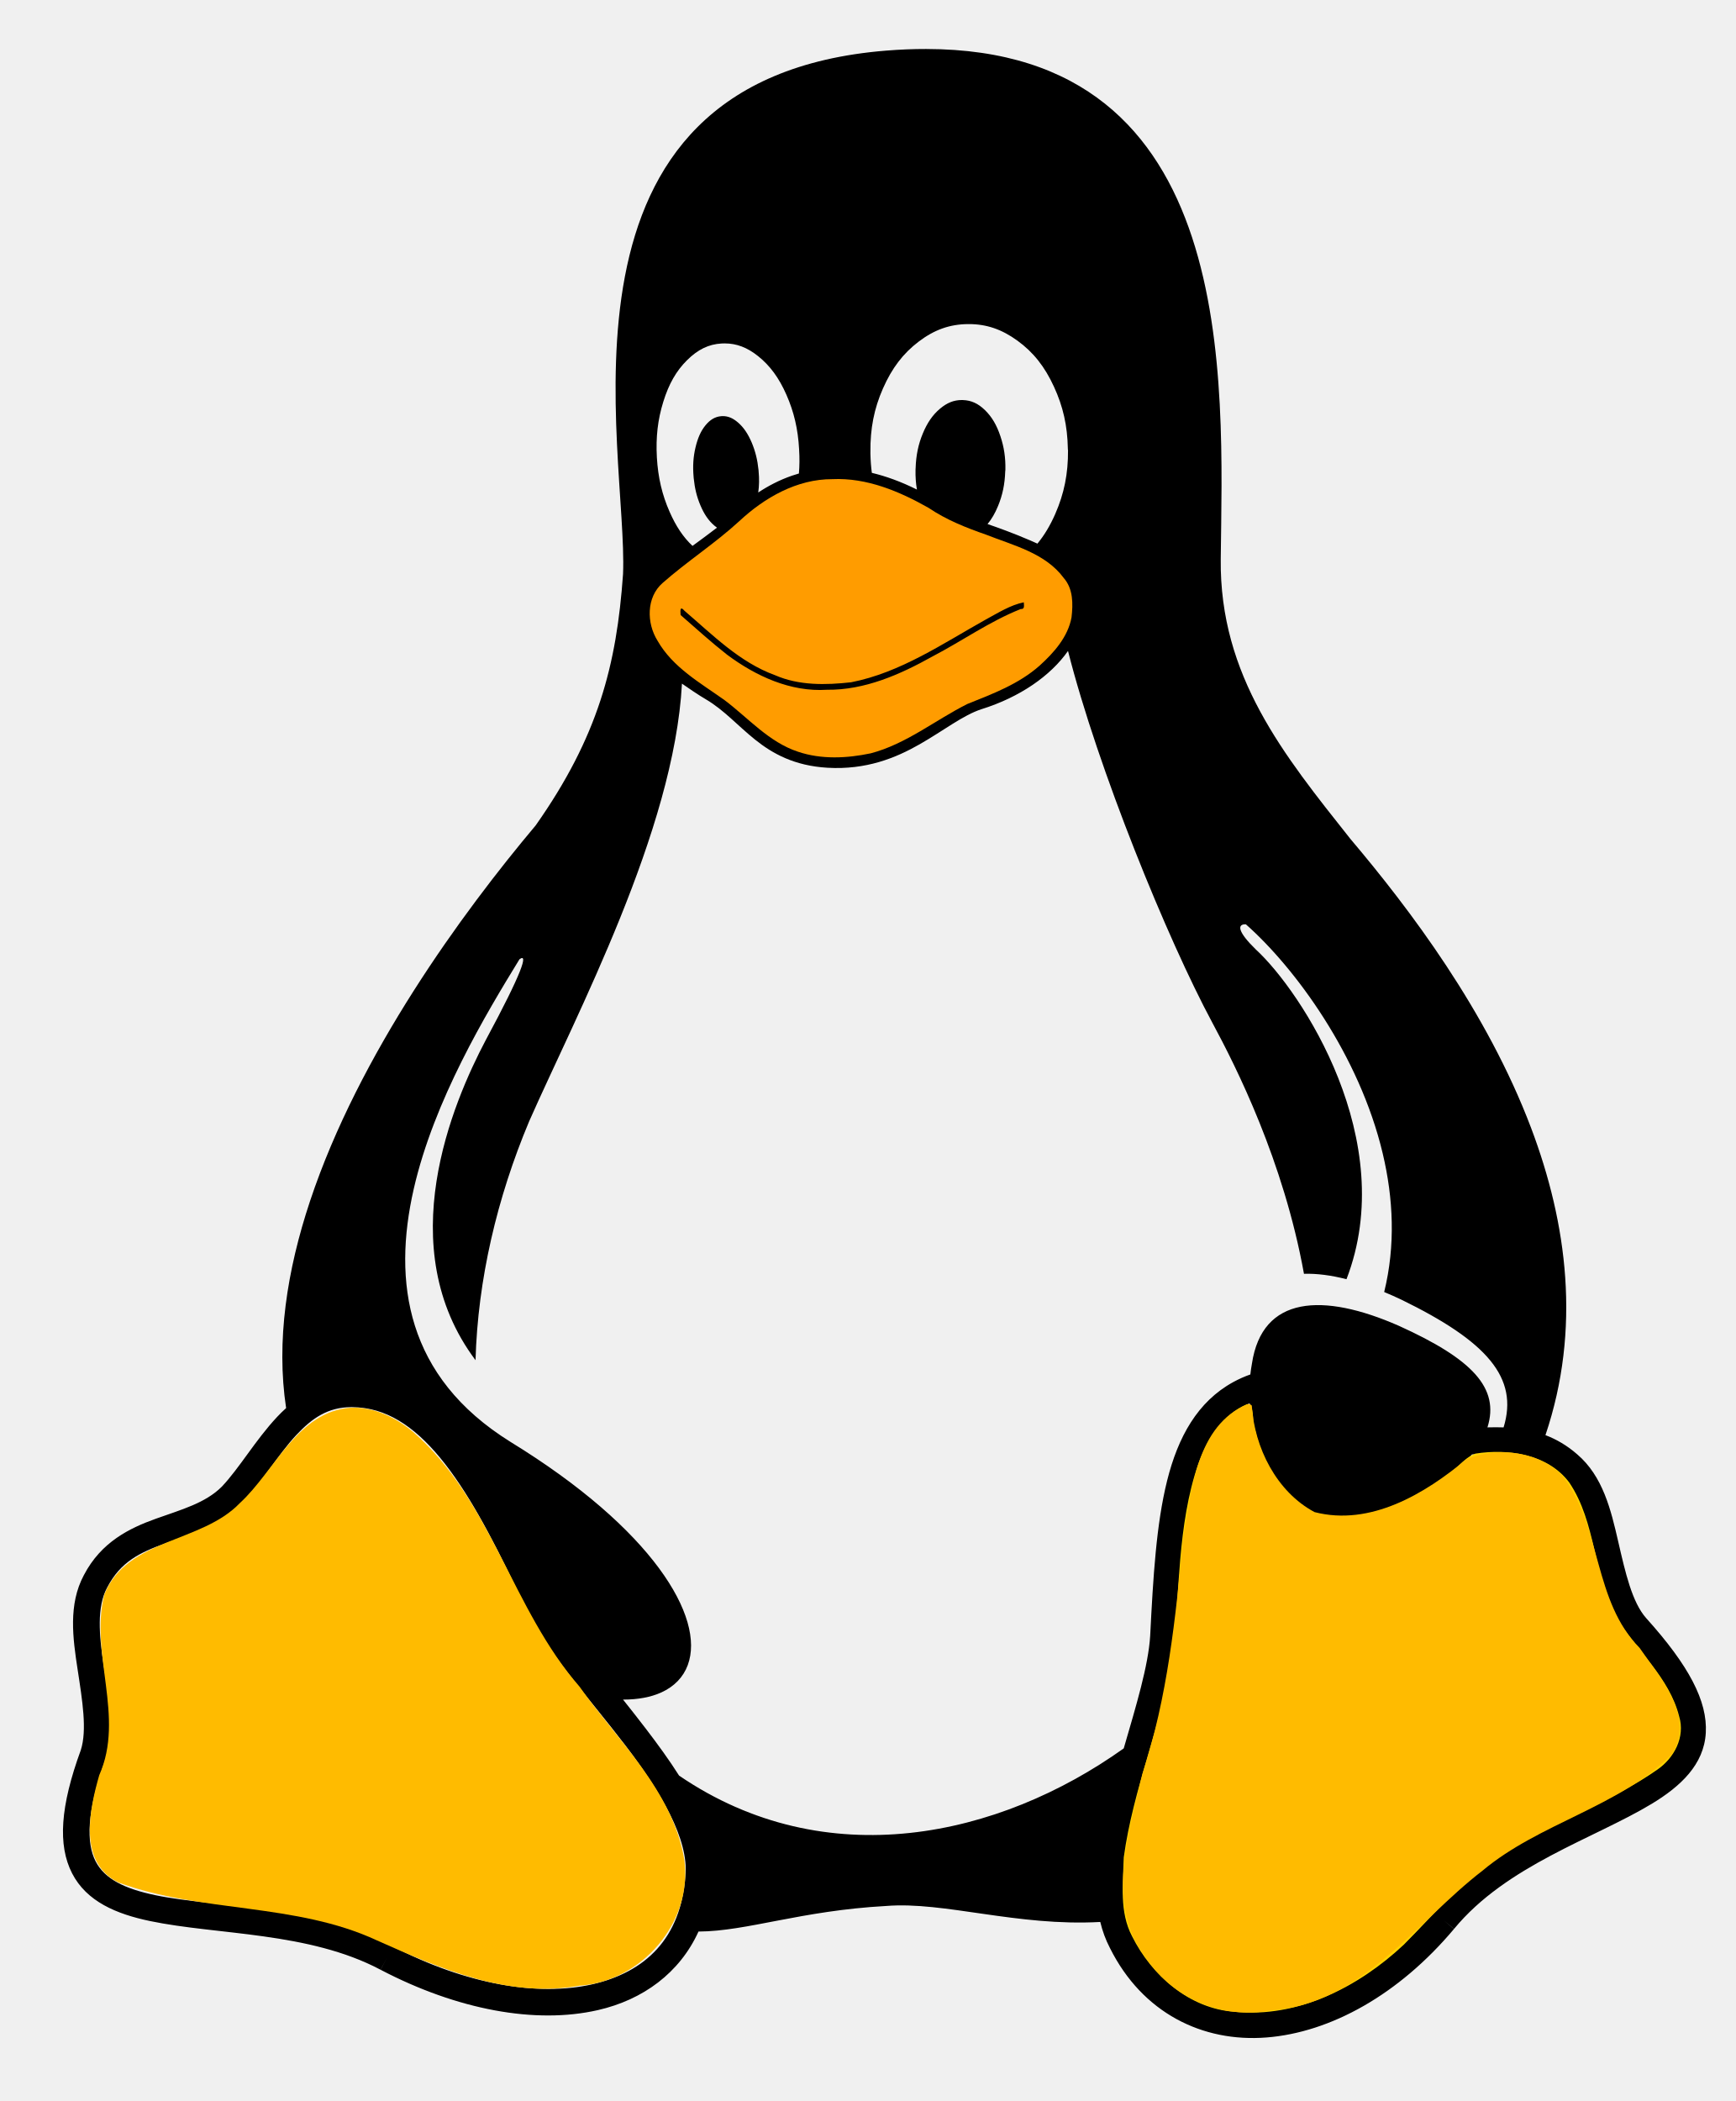
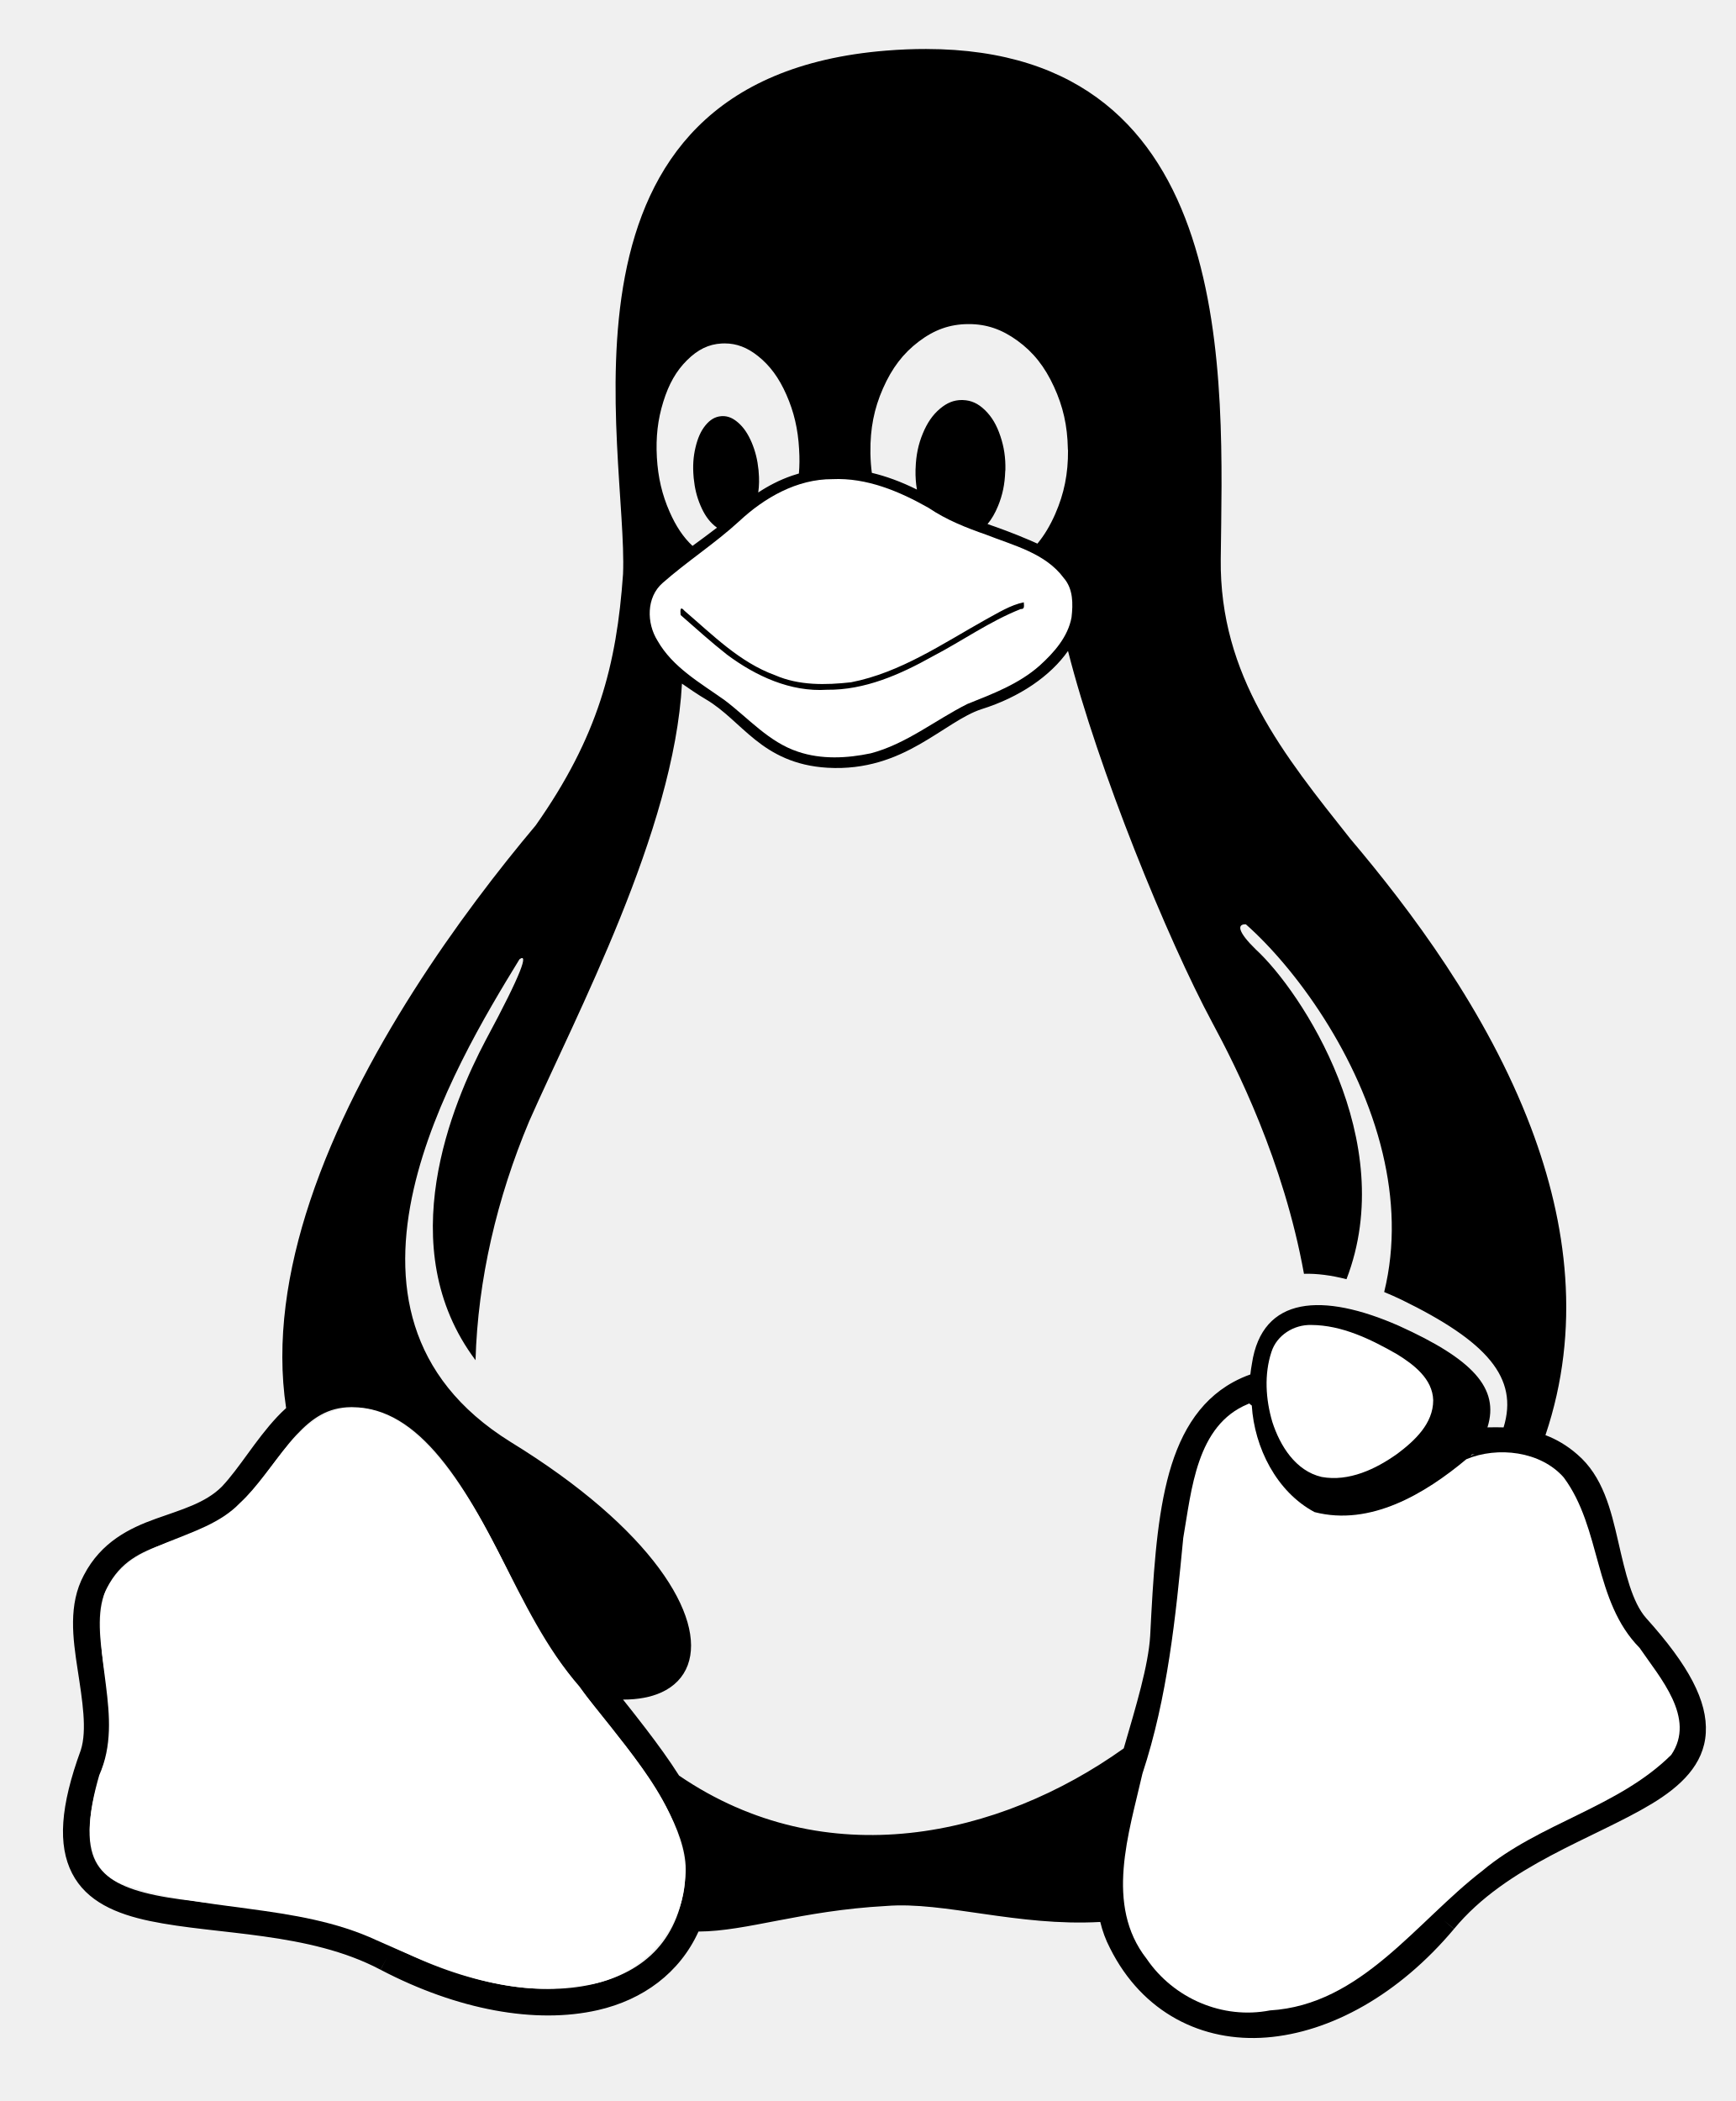
<svg xmlns="http://www.w3.org/2000/svg" width="708.661" height="857.815" id="svg3007" version="1.1">
  <defs id="defs3009" />
  <g id="layer1" transform="translate(-35.43307,63.88618)" style="display:inline">
    <g transform="matrix(0.9115913,0,0,0.9115913,-140.973,1091.303)" style="font-style:normal;font-weight:normal;font-size:429.753px;line-height:125%;font-family:Sans;letter-spacing:0px;word-spacing:0px;fill:#000000;fill-opacity:1;stroke:none" id="text2999" />
    <g id="layer2">
      <g id="g4241">
        <path id="path154" d="m 413.654,-43.886 c -5.215,-0.01 -10.655,0.209 -16.328,0.662 C 253.956,-31.678 291.979,119.785 289.851,170.505 c -2.618,37.091 -10.139,66.322 -35.648,102.583 -29.97,35.64 -72.165,93.324 -92.154,153.371 -9.434,28.34 -13.923,57.225 -9.777,84.563 -1.299,1.163 -2.535,2.381 -3.711,3.637 -8.799,9.394 -15.301,20.776 -22.545,28.44 -6.768,6.752 -16.411,9.32 -27.008,13.121 -10.601,3.804 -22.24,9.411 -29.305,22.968 0,0 0,0.005 -0.005,0.007 -0.012,0.022 -0.024,0.044 -0.036,0.067 l 0,0 c -6.396,11.946 -4.494,25.702 -2.541,38.447 1.953,12.745 3.931,24.788 1.306,32.959 -8.39,22.932 -9.461,38.794 -3.555,50.301 5.919,11.53 18.089,16.619 31.843,19.492 27.509,5.745 64.763,4.318 94.124,19.879 l 2.524,-4.762 -2.497,4.776 c 31.432,16.433 63.298,22.271 88.721,16.464 18.432,-4.21 33.395,-15.185 41.079,-32.074 19.885,-0.098 41.705,-8.52 76.659,-10.444 23.713,-1.91 53.334,8.421 87.405,6.529 0.891,3.697 2.18,7.252 3.944,10.631 0.018,0.035 0.035,0.069 0.053,0.103 13.208,26.411 37.749,38.492 63.903,36.428 26.188,-2.067 54.031,-17.508 76.538,-44.293 l -4.126,-3.468 4.158,3.429 c 21.452,-26.012 57.06,-36.798 80.671,-51.038 11.805,-7.12 21.385,-16.036 22.125,-28.986 0.74,-12.943 -6.859,-27.448 -24.332,-46.844 0,0 -0.005,-0.005 -0.005,-0.005 -0.007,-0.009 -0.014,-0.016 -0.02,-0.024 -5.741,-6.488 -8.48,-18.512 -11.423,-31.317 -2.941,-12.797 -6.224,-26.602 -16.731,-35.548 l 0,0 c -0.021,-0.018 -0.042,-0.035 -0.063,-0.053 0,0 0,0 0,0 -4.181,-3.644 -8.527,-6.117 -12.902,-7.778 14.607,-43.321 8.876,-86.459 -5.869,-125.44 C 642.551,348.783 610.958,307.097 586.829,278.58 559.822,244.514 533.405,212.171 533.926,164.401 534.73,91.494 541.945,-43.71 413.651,-43.885 Z m 17.369,112.321 c 7.28,0 13.498,2.134 19.884,6.77 6.488,4.709 11.163,10.604 14.93,18.837 3.698,8.023 5.477,15.872 5.651,25.186 0,0.244 0,0.453 0.07,0.698 0.07,9.558 -1.57,17.686 -5.198,25.988 -2.07,4.737 -4.447,8.713 -7.293,12.156 -0.966,-0.464 -1.969,-0.91 -3.01,-1.338 l 0,0 c -7.212,-3.089 -12.745,-5.055 -17.357,-6.655 1.672,-2.009 3.063,-4.392 4.287,-7.371 1.849,-4.5 2.756,-8.895 2.93,-14.128 0,-0.209 0.07,-0.384 0.07,-0.628 0.105,-5.023 -0.558,-9.314 -2.023,-13.709 -1.535,-4.605 -3.488,-7.918 -6.314,-10.674 -2.826,-2.756 -5.651,-4.012 -9.035,-4.116 -0.159,-0.01 -0.317,-0.01 -0.473,-0.01 -3.183,0.01 -5.947,1.101 -8.806,3.495 -3,2.512 -5.232,5.721 -7.081,10.186 -1.849,4.465 -2.756,8.895 -2.93,14.163 -0.035,0.209 -0.035,0.384 -0.035,0.593 -0.06,2.895 0.124,5.548 0.57,8.123 -6.513,-3.245 -12.65,-5.457 -18.41,-6.828 -0.328,-2.491 -0.518,-5.061 -0.579,-7.748 l 0,-0.733 c -0.105,-9.523 1.465,-17.686 5.128,-25.988 3.663,-8.302 8.198,-14.267 14.581,-19.116 6.384,-4.849 12.663,-7.081 20.093,-7.151 0.116,0 0.232,0 0.348,0 z m -99.642,7.889 c 4.829,0.011 9.151,1.625 13.621,5.194 4.849,3.872 8.511,8.825 11.581,15.802 3.07,6.977 4.709,13.953 5.163,22.186 l 0,0.069 c 0.22,3.458 0.193,6.712 -0.08,9.864 -0.955,0.271 -1.891,0.565 -2.808,0.881 -5.207,1.792 -9.796,4.235 -13.796,6.876 0.391,-2.763 0.449,-5.566 0.149,-8.691 -0.035,-0.174 -0.035,-0.314 -0.035,-0.488 -0.419,-4.151 -1.291,-7.639 -2.756,-11.163 -1.57,-3.663 -3.314,-6.244 -5.616,-8.232 -2.086,-1.802 -4.058,-2.629 -6.227,-2.613 -0.224,0 -0.451,0.012 -0.68,0.031 -2.442,0.209 -4.465,1.395 -6.384,3.732 -1.919,2.337 -3.174,5.232 -4.081,9.07 -0.907,3.837 -1.151,7.605 -0.767,11.93 0,0.174 0.035,0.314 0.035,0.488 0.419,4.186 1.256,7.674 2.756,11.198 1.535,3.628 3.314,6.209 5.616,8.197 0.386,0.333 0.767,0.632 1.147,0.899 -2.395,1.843 -3.538,2.693 -5.501,4.135 -1.259,0.924 -2.758,2.023 -4.5,3.307 -3.8,-3.559 -6.764,-8.033 -9.355,-13.923 -3.07,-6.977 -4.709,-13.953 -5.198,-22.186 l 0,-0.069 c -0.453,-8.232 0.349,-15.314 2.616,-22.639 2.267,-7.326 5.302,-12.628 9.698,-16.988 4.395,-4.36 8.825,-6.558 14.163,-6.837 0.417,-0.023 0.83,-0.033 1.239,-0.031 z m 45.317,57.114 c 11.225,-0.043 24.732,3.637 41.085,14.151 10.044,6.532 17.86,7.078 35.858,14.786 l 0.022,0.01 0.022,0.009 c 8.659,3.553 13.742,8.184 16.225,13.06 2.483,4.877 2.544,10.165 0.465,15.728 -4.157,11.126 -17.425,22.836 -36.044,28.65 l -0.018,0.008 -0.017,0.008 c -9.079,2.95 -16.995,9.463 -26.328,14.8 -9.333,5.337 -19.893,9.641 -34.253,8.81 0,-7e-5 0,0 0,0 -12.225,-0.713 -19.532,-4.863 -26.14,-10.173 -6.608,-5.31 -12.366,-11.982 -20.797,-16.933 l -0.022,-0.013 -0.022,-0.013 c -13.581,-7.676 -20.996,-16.555 -23.323,-24.251 -2.327,-7.697 -0.143,-14.267 6.595,-19.317 7.576,-5.677 12.838,-9.539 16.344,-12.112 3.482,-2.555 4.931,-3.514 6.04,-4.578 0.006,-0.009 0.012,-0.012 0.018,-0.017 0,0 0.005,-0.009 0.005,-0.009 5.692,-5.388 14.766,-15.205 28.444,-19.913 4.708,-1.621 9.961,-2.666 15.84,-2.689 z m 78.491,46.422 c -4.844,0.289 -9.917,2.783 -15.824,6.081 -5.907,3.298 -12.55,7.516 -19.748,11.671 -14.397,8.309 -30.971,16.254 -47.441,16.254 -16.496,0 -29.676,-7.619 -39.561,-15.452 -4.943,-3.917 -9.022,-7.862 -12.281,-10.914 -1.63,-1.526 -3.043,-2.827 -4.362,-3.843 -1.318,-1.016 -2.392,-2.023 -4.598,-2.023 l -0.106,4.636 c -0.158,1.551 -0.32,1.503 -0.256,1.546 0.103,0.068 0.615,0.244 1.212,0.704 0.969,0.747 2.315,1.964 3.912,3.46 3.194,2.991 7.439,7.104 12.665,11.245 10.452,8.282 24.987,16.78 43.374,16.78 18.413,0 35.833,-8.606 50.511,-17.076 7.339,-4.235 14.004,-8.463 19.672,-11.627 5.668,-3.164 10.436,-5.149 13.197,-5.313 l -0.366,-6.128 z m 16.367,22.034 c 12.229,48.207 40.673,117.837 58.955,151.818 9.717,18.028 29.05,56.333 37.402,102.482 5.293,-0.162 11.12,0.607 17.361,2.203 21.838,-56.615 -18.519,-117.597 -36.973,-134.58 -7.451,-7.23 -7.809,-10.469 -4.115,-10.316 20.022,17.706 46.307,53.319 55.87,93.516 4.361,18.329 5.29,37.599 0.612,56.615 2.289,0.951 4.614,1.985 6.97,3.1 35.055,17.07 48.019,31.913 41.786,52.172 -2.053,-0.072 -4.073,-0.064 -6.042,-0.017 -0.184,0.005 -0.366,0.01 -0.549,0.014 5.076,-16.058 -6.169,-27.902 -36.136,-41.461 -31.081,-13.674 -55.848,-12.314 -60.034,15.418 -0.268,1.453 -0.483,2.933 -0.648,4.435 -2.322,0.806 -4.657,1.836 -6.997,3.117 -14.595,7.986 -22.56,22.476 -26.991,40.248 -4.427,17.758 -5.696,39.225 -6.918,63.358 0,0.005 0,0.009 0,0.013 -0.746,12.135 -5.735,28.547 -10.795,45.93 -50.915,36.319 -121.581,52.054 -181.579,11.108 -4.066,-6.432 -8.73,-12.805 -13.531,-19.091 -3.066,-4.014 -6.215,-8.003 -9.347,-11.937 6.159,0.005 11.394,-1.004 15.626,-2.922 5.262,-2.386 8.959,-6.218 10.788,-11.138 3.658,-9.839 -0.016,-23.719 -11.726,-39.57 -11.709,-15.849 -31.541,-33.736 -60.683,-51.608 0,0 -0.005,0 -0.005,-0.005 -21.409,-13.319 -33.382,-29.645 -38.986,-47.37 -5.605,-17.727 -4.819,-36.896 -0.499,-55.821 8.291,-36.326 29.594,-71.656 43.186,-93.828 3.659,-2.693 1.307,4.998 -13.76,32.979 -13.504,25.582 -38.75,84.62 -4.184,130.705 0.924,-32.796 8.756,-66.244 21.904,-97.531 19.152,-43.413 59.21,-118.696 62.392,-178.698 1.64,1.191 7.277,4.995 9.789,6.423 0.005,0.008 0.011,0.008 0.016,0.009 7.349,4.328 12.868,10.654 20.016,16.398 7.163,5.756 16.11,10.728 29.629,11.516 l 0,0 c 15.779,0.913 27.805,-3.974 37.657,-9.608 9.838,-5.625 17.697,-11.851 25.143,-14.281 0.012,-0.008 0.023,-0.008 0.034,-0.011 15.734,-4.92 28.244,-13.629 35.363,-23.786 z m 99.934,275.987 c 6.373,-0.029 14.093,2.095 22.543,5.876 22.744,10.5 29.86,19.5 23.651,32.72 -5.232,9.977 -27.627,25.848 -42.976,21.662 -15.663,-4.046 -23.302,-26.616 -20.756,-43.674 1.364,-11.583 7.916,-16.54 17.538,-16.585 z m -25.733,31.171 c 1.286,20.859 11.606,42.134 29.858,46.738 19.973,5.263 48.77,-11.875 60.929,-25.853 2.424,-0.097 4.795,-0.216 7.097,-0.271 10.665,-0.258 19.611,0.351 28.75,8.345 l 0.032,0.027 0.033,0.027 c 7.024,5.951 10.362,17.196 13.258,29.794 2.895,12.598 5.211,26.318 13.894,36.092 l 0.013,0.014 0.012,0.014 c 16.694,18.526 22.06,31.047 21.604,39.04 -0.457,7.992 -6.244,13.926 -16.929,20.371 -21.362,12.884 -59.212,24.088 -83.388,53.372 -20.992,24.982 -46.59,38.703 -69.134,40.482 -22.544,1.779 -41.994,-7.577 -53.461,-30.593 l -0.026,-0.052 -0.027,-0.051 c -7.114,-13.532 -4.15,-34.888 1.842,-57.414 5.993,-22.526 14.603,-45.656 15.755,-64.456 l 0,-0.029 0,-0.029 c 1.219,-24.087 2.567,-45.123 6.614,-61.353 4.046,-16.23 10.417,-27.223 21.706,-33.4 0.526,-0.288 1.048,-0.559 1.566,-0.815 z M 179.167,510.626 c 1.685,0.007 3.468,0.147 5.368,0.435 12.778,1.936 23.922,10.87 34.657,25.432 10.736,14.562 20.726,34.44 30.995,56.49 l 0.013,0.027 0.012,0.026 c 8.252,17.224 25.666,36.163 40.423,55.483 14.757,19.32 26.178,38.713 24.691,53.557 l -0.007,0.065 -0.005,0.064 c -1.924,25.316 -16.204,39.097 -38.126,44.104 -21.915,5.005 -51.625,0.016 -81.3,-15.493 -0.009,-0.005 -0.018,-0.009 -0.026,-0.014 -32.83,-17.388 -71.886,-15.661 -96.94,-20.894 -12.53,-2.617 -20.706,-6.552 -24.459,-13.862 -3.753,-7.31 -3.837,-20.064 4.138,-41.809 l 0.035,-0.096 0.032,-0.097 c 3.944,-12.165 1.025,-25.475 -0.89,-37.968 -1.915,-12.493 -2.851,-23.857 1.415,-31.777 l 0.02,-0.036 0.019,-0.037 c 5.462,-10.528 13.473,-14.292 23.416,-17.859 9.943,-3.567 21.733,-6.369 31.044,-15.7 l 0.048,-0.049 0.048,-0.05 c 8.607,-9.08 15.072,-20.462 22.639,-28.54 6.384,-6.816 12.774,-11.333 22.404,-11.4 0.111,0 0.223,0 0.336,0 z" style="color:#000000;font-style:normal;font-variant:normal;font-weight:normal;font-stretch:normal;font-size:medium;line-height:normal;font-family:'Bitstream Vera Sans';-inkscape-font-specification:'Bitstream Vera Sans';text-indent:0;text-align:start;text-decoration:none;text-decoration-line:none;letter-spacing:normal;word-spacing:normal;text-transform:none;direction:ltr;block-progression:tb;writing-mode:lr-tb;baseline-shift:baseline;text-anchor:start;display:inline;overflow:visible;visibility:visible;fill:#000000;fill-opacity:1;stroke:none;stroke-width:309;marker:none;enable-background:accumulate" />
-         <path id="path4222" d="m 544.675,509.422 c -10.063,4.231 -16.303,14.377 -19.901,24.291 -8.725,25.368 -7.452,52.649 -10.573,78.888 -4.539,27.695 -16.08,53.942 -19.876,81.845 -0.303,10.77 -1.842,22.341 3.405,32.265 7.994,15.987 23.42,29.526 41.831,30.799 25.838,2.614 50.735,-10.154 69.138,-27.42 13.823,-13.995 26.766,-29.402 44.155,-39.206 19.152,-11.788 40.804,-19.309 59.319,-32.219 6.892,-4.716 11.495,-13.355 8.957,-21.725 -4.032,-16.051 -17.429,-26.971 -25.752,-40.56 -9.359,-17.208 -8.042,-38.524 -19.131,-54.975 -8.708,-11.608 -24.819,-13.904 -38.311,-11.805 -5.117,1.891 -8.146,7.121 -12.83,9.853 -14.456,10.418 -32.424,19.539 -50.562,15.266 -15.315,-4.63 -23.477,-20.417 -26.637,-35.051 -1.432,-3.17 0.046,-7.423 -2.276,-10.093 -0.291,-0.156 -0.634,-0.19 -0.958,-0.153 z" style="fill:#ffd300;fill-opacity:1" />
-         <path id="path4226" d="m 545.028,509.377 c -21.091,8.645 -23.01,35.162 -26.411,54.641 -3.122,32.566 -6.386,65.047 -16.677,96.281 -5.492,24.264 -15.501,53.606 1.72,75.573 11.016,16.187 31.044,24.853 50.371,21.069 37.225,-2.225 59.661,-36.19 86.764,-57.036 23.315,-19.524 55.44,-25.826 77.102,-47.315 10.197,-15.042 -4.684,-31.559 -12.922,-43.655 -18.871,-19.13 -15.494,-48.669 -30.961,-69.557 -9.429,-10.802 -27.074,-12.803 -39.788,-7.482 -16.923,14.14 -39.235,27.46 -61.981,21.596 -15.549,-8.276 -24.578,-26.384 -25.641,-43.498 -0.387,-0.446 -0.993,-0.664 -1.576,-0.616 z" style="fill:#ffbb00;fill-opacity:1" />
-         <path id="path4232" d="m 178.83,510.852 c -21.98,1.49 -31.083,25.744 -45.455,38.951 -15.68,16.397 -45.997,14.284 -55.34,37.296 -6.075,24.452 8.516,49.955 -2.081,73.816 -4.035,14.113 -8.701,35.712 7.86,43.815 34.028,12.485 72.277,8.16 105.587,23.65 25.897,11.543 53.612,23.712 82.688,18.469 25.391,-1.747 46.32,-25.844 42.777,-51.41 -4.664,-28.015 -27.058,-48.497 -42.829,-70.749 -27.468,-31.48 -35.91,-76.012 -67.891,-103.906 -7.06,-5.907 -15.922,-10.262 -25.316,-9.933 z" style="fill:#ffbb00;fill-opacity:1" />
-         <path id="path4234" d="m 376.24,132.514 c -12.735,-0.004 -24.934,5.516 -34.492,13.721 -6.223,5.335 -12.051,11.161 -18.875,15.764 -5.726,4.404 -11.881,8.35 -17.069,13.397 -4.618,4.925 -5.286,12.468 -2.682,18.526 3.296,8.403 10.317,14.701 17.567,19.739 6.948,4.216 13.66,8.857 19.553,14.486 7.624,6.97 16.234,13.828 26.741,15.49 7.147,1.268 14.546,0.914 21.675,-0.295 12.869,-2.678 23.78,-10.376 34.774,-17.139 5.272,-3.471 11.287,-5.404 17.131,-7.637 12.096,-5.077 23.924,-13.059 29.837,-25.152 3.371,-6.646 3.272,-15.197 -1.425,-21.201 -6.191,-8.197 -16.468,-11.366 -25.637,-14.96 -8.965,-3.355 -18.383,-5.892 -26.4,-11.322 -12.19,-7.611 -26.091,-13.552 -40.697,-13.416 z m 77.996,48.437 c 0.349,1.353 0.134,2.828 0.203,4.226 -7.775,1.738 -14.344,6.589 -21.22,10.36 -15.653,9.171 -31.538,19.099 -49.658,22.415 -5.938,0.967 -12.25,0.973 -18.347,0.648 -11.808,-1.385 -22.974,-6.579 -32.445,-13.709 -7.394,-5.258 -13.711,-11.811 -20.637,-17.625 0.352,-1.437 -0.031,-3.438 0.387,-4.526 4.53,2.312 7.69,6.355 11.598,9.562 8.952,8.358 19.083,15.802 30.835,19.652 5.682,2.125 11.752,2.864 17.793,2.606 10.419,0.387 20.53,-3.08 29.959,-7.181 15.028,-6.652 28.531,-16.253 43.105,-23.692 2.669,-1.245 5.48,-2.408 8.426,-2.737 z" style="fill:#ffbb00;fill-opacity:1" />
-         <path id="path4236" d="m 570.879,477.086 c -7.043,-0.194 -14.037,4.122 -16.234,10.961 -3.04,9.199 -2.376,19.392 0.335,28.597 3.138,9.754 9.502,20.041 20.163,22.495 11.122,2.021 22.162,-3.218 30.998,-9.549 7.024,-5.281 14.554,-12.268 14.545,-21.761 -0.234,-8.773 -8.004,-14.624 -14.812,-18.821 -10.659,-6.095 -22.458,-11.868 -34.996,-11.922 z" style="fill:#000000;fill-opacity:1" />
-         <path id="path4238" d="m 375.327,131.747 c -14.443,-0.065 -27.747,7.561 -38.043,17.179 -9.863,9.057 -21.22,16.348 -31.266,25.203 -6.713,5.856 -6.579,16.406 -2.095,23.556 6.213,10.945 17.511,17.246 27.434,24.319 9.719,7.341 18.064,17.13 29.978,21.041 9.511,3.21 19.943,2.688 29.643,0.649 14.502,-3.791 26.362,-13.588 39.493,-20.161 10.335,-4.123 21.05,-8.152 29.517,-15.675 5.82,-5.263 11.553,-11.716 13.004,-19.67 0.636,-5.496 0.71,-11.634 -3.159,-16.064 -7.499,-10.187 -20.534,-13.291 -31.697,-17.698 -8.201,-2.855 -16.321,-6.075 -23.544,-10.976 -11.937,-6.758 -25.278,-12.363 -39.266,-11.703 z m 78.177,50.288 c 0.025,1.176 0.512,2.907 -1.248,2.737 -12.706,5.03 -23.967,13.083 -36.022,19.351 -13.26,7.413 -27.688,13.796 -43.123,13.611 -14.882,0.973 -29.072,-5.599 -40.768,-14.31 -6.545,-5.135 -12.71,-10.73 -18.975,-16.197 -0.146,-1.773 -0.304,-3.966 1.605,-1.708 11.484,9.813 22.485,21.019 36.994,26.287 9.758,4.252 20.64,4.031 31.004,2.874 20.183,-3.933 37.479,-15.838 55.136,-25.692 4.893,-2.638 9.995,-5.881 15.396,-6.955 z" style="fill:#ff9c00;fill-opacity:1" />
+         <path id="path4222" d="m 544.675,509.422 c -10.063,4.231 -16.303,14.377 -19.901,24.291 -8.725,25.368 -7.452,52.649 -10.573,78.888 -4.539,27.695 -16.08,53.942 -19.876,81.845 -0.303,10.77 -1.842,22.341 3.405,32.265 7.994,15.987 23.42,29.526 41.831,30.799 25.838,2.614 50.735,-10.154 69.138,-27.42 13.823,-13.995 26.766,-29.402 44.155,-39.206 19.152,-11.788 40.804,-19.309 59.319,-32.219 6.892,-4.716 11.495,-13.355 8.957,-21.725 -4.032,-16.051 -17.429,-26.971 -25.752,-40.56 -9.359,-17.208 -8.042,-38.524 -19.131,-54.975 -8.708,-11.608 -24.819,-13.904 -38.311,-11.805 -5.117,1.891 -8.146,7.121 -12.83,9.853 -14.456,10.418 -32.424,19.539 -50.562,15.266 -15.315,-4.63 -23.477,-20.417 -26.637,-35.051 -1.432,-3.17 0.046,-7.423 -2.276,-10.093 -0.291,-0.156 -0.634,-0.19 -0.958,-0.153 z" style="fill:##000000;fill-opacity:1" />
+         <path id="path4226" d="m 545.028,509.377 c -21.091,8.645 -23.01,35.162 -26.411,54.641 -3.122,32.566 -6.386,65.047 -16.677,96.281 -5.492,24.264 -15.501,53.606 1.72,75.573 11.016,16.187 31.044,24.853 50.371,21.069 37.225,-2.225 59.661,-36.19 86.764,-57.036 23.315,-19.524 55.44,-25.826 77.102,-47.315 10.197,-15.042 -4.684,-31.559 -12.922,-43.655 -18.871,-19.13 -15.494,-48.669 -30.961,-69.557 -9.429,-10.802 -27.074,-12.803 -39.788,-7.482 -16.923,14.14 -39.235,27.46 -61.981,21.596 -15.549,-8.276 -24.578,-26.384 -25.641,-43.498 -0.387,-0.446 -0.993,-0.664 -1.576,-0.616 z" style="fill:#fff;fill-opacity:1" />
+         <path id="path4232" d="m 178.83,510.852 c -21.98,1.49 -31.083,25.744 -45.455,38.951 -15.68,16.397 -45.997,14.284 -55.34,37.296 -6.075,24.452 8.516,49.955 -2.081,73.816 -4.035,14.113 -8.701,35.712 7.86,43.815 34.028,12.485 72.277,8.16 105.587,23.65 25.897,11.543 53.612,23.712 82.688,18.469 25.391,-1.747 46.32,-25.844 42.777,-51.41 -4.664,-28.015 -27.058,-48.497 -42.829,-70.749 -27.468,-31.48 -35.91,-76.012 -67.891,-103.906 -7.06,-5.907 -15.922,-10.262 -25.316,-9.933 z" style="fill:#fff;fill-opacity:1" />
+         <path id="path4234" d="m 376.24,132.514 c -12.735,-0.004 -24.934,5.516 -34.492,13.721 -6.223,5.335 -12.051,11.161 -18.875,15.764 -5.726,4.404 -11.881,8.35 -17.069,13.397 -4.618,4.925 -5.286,12.468 -2.682,18.526 3.296,8.403 10.317,14.701 17.567,19.739 6.948,4.216 13.66,8.857 19.553,14.486 7.624,6.97 16.234,13.828 26.741,15.49 7.147,1.268 14.546,0.914 21.675,-0.295 12.869,-2.678 23.78,-10.376 34.774,-17.139 5.272,-3.471 11.287,-5.404 17.131,-7.637 12.096,-5.077 23.924,-13.059 29.837,-25.152 3.371,-6.646 3.272,-15.197 -1.425,-21.201 -6.191,-8.197 -16.468,-11.366 -25.637,-14.96 -8.965,-3.355 -18.383,-5.892 -26.4,-11.322 -12.19,-7.611 -26.091,-13.552 -40.697,-13.416 z m 77.996,48.437 c 0.349,1.353 0.134,2.828 0.203,4.226 -7.775,1.738 -14.344,6.589 -21.22,10.36 -15.653,9.171 -31.538,19.099 -49.658,22.415 -5.938,0.967 -12.25,0.973 -18.347,0.648 -11.808,-1.385 -22.974,-6.579 -32.445,-13.709 -7.394,-5.258 -13.711,-11.811 -20.637,-17.625 0.352,-1.437 -0.031,-3.438 0.387,-4.526 4.53,2.312 7.69,6.355 11.598,9.562 8.952,8.358 19.083,15.802 30.835,19.652 5.682,2.125 11.752,2.864 17.793,2.606 10.419,0.387 20.53,-3.08 29.959,-7.181 15.028,-6.652 28.531,-16.253 43.105,-23.692 2.669,-1.245 5.48,-2.408 8.426,-2.737 z" style="fill:#000000;fill-opacity:1" />
+         <path id="path4236" d="m 570.879,477.086 c -7.043,-0.194 -14.037,4.122 -16.234,10.961 -3.04,9.199 -2.376,19.392 0.335,28.597 3.138,9.754 9.502,20.041 20.163,22.495 11.122,2.021 22.162,-3.218 30.998,-9.549 7.024,-5.281 14.554,-12.268 14.545,-21.761 -0.234,-8.773 -8.004,-14.624 -14.812,-18.821 -10.659,-6.095 -22.458,-11.868 -34.996,-11.922 z" style="fill:#fff;fill-opacity:1" />
+         <path id="path4238" d="m 375.327,131.747 c -14.443,-0.065 -27.747,7.561 -38.043,17.179 -9.863,9.057 -21.22,16.348 -31.266,25.203 -6.713,5.856 -6.579,16.406 -2.095,23.556 6.213,10.945 17.511,17.246 27.434,24.319 9.719,7.341 18.064,17.13 29.978,21.041 9.511,3.21 19.943,2.688 29.643,0.649 14.502,-3.791 26.362,-13.588 39.493,-20.161 10.335,-4.123 21.05,-8.152 29.517,-15.675 5.82,-5.263 11.553,-11.716 13.004,-19.67 0.636,-5.496 0.71,-11.634 -3.159,-16.064 -7.499,-10.187 -20.534,-13.291 -31.697,-17.698 -8.201,-2.855 -16.321,-6.075 -23.544,-10.976 -11.937,-6.758 -25.278,-12.363 -39.266,-11.703 z m 78.177,50.288 c 0.025,1.176 0.512,2.907 -1.248,2.737 -12.706,5.03 -23.967,13.083 -36.022,19.351 -13.26,7.413 -27.688,13.796 -43.123,13.611 -14.882,0.973 -29.072,-5.599 -40.768,-14.31 -6.545,-5.135 -12.71,-10.73 -18.975,-16.197 -0.146,-1.773 -0.304,-3.966 1.605,-1.708 11.484,9.813 22.485,21.019 36.994,26.287 9.758,4.252 20.64,4.031 31.004,2.874 20.183,-3.933 37.479,-15.838 55.136,-25.692 4.893,-2.638 9.995,-5.881 15.396,-6.955 z" style="fill:#fff;fill-opacity:1" />
      </g>
    </g>
  </g>
</svg>
